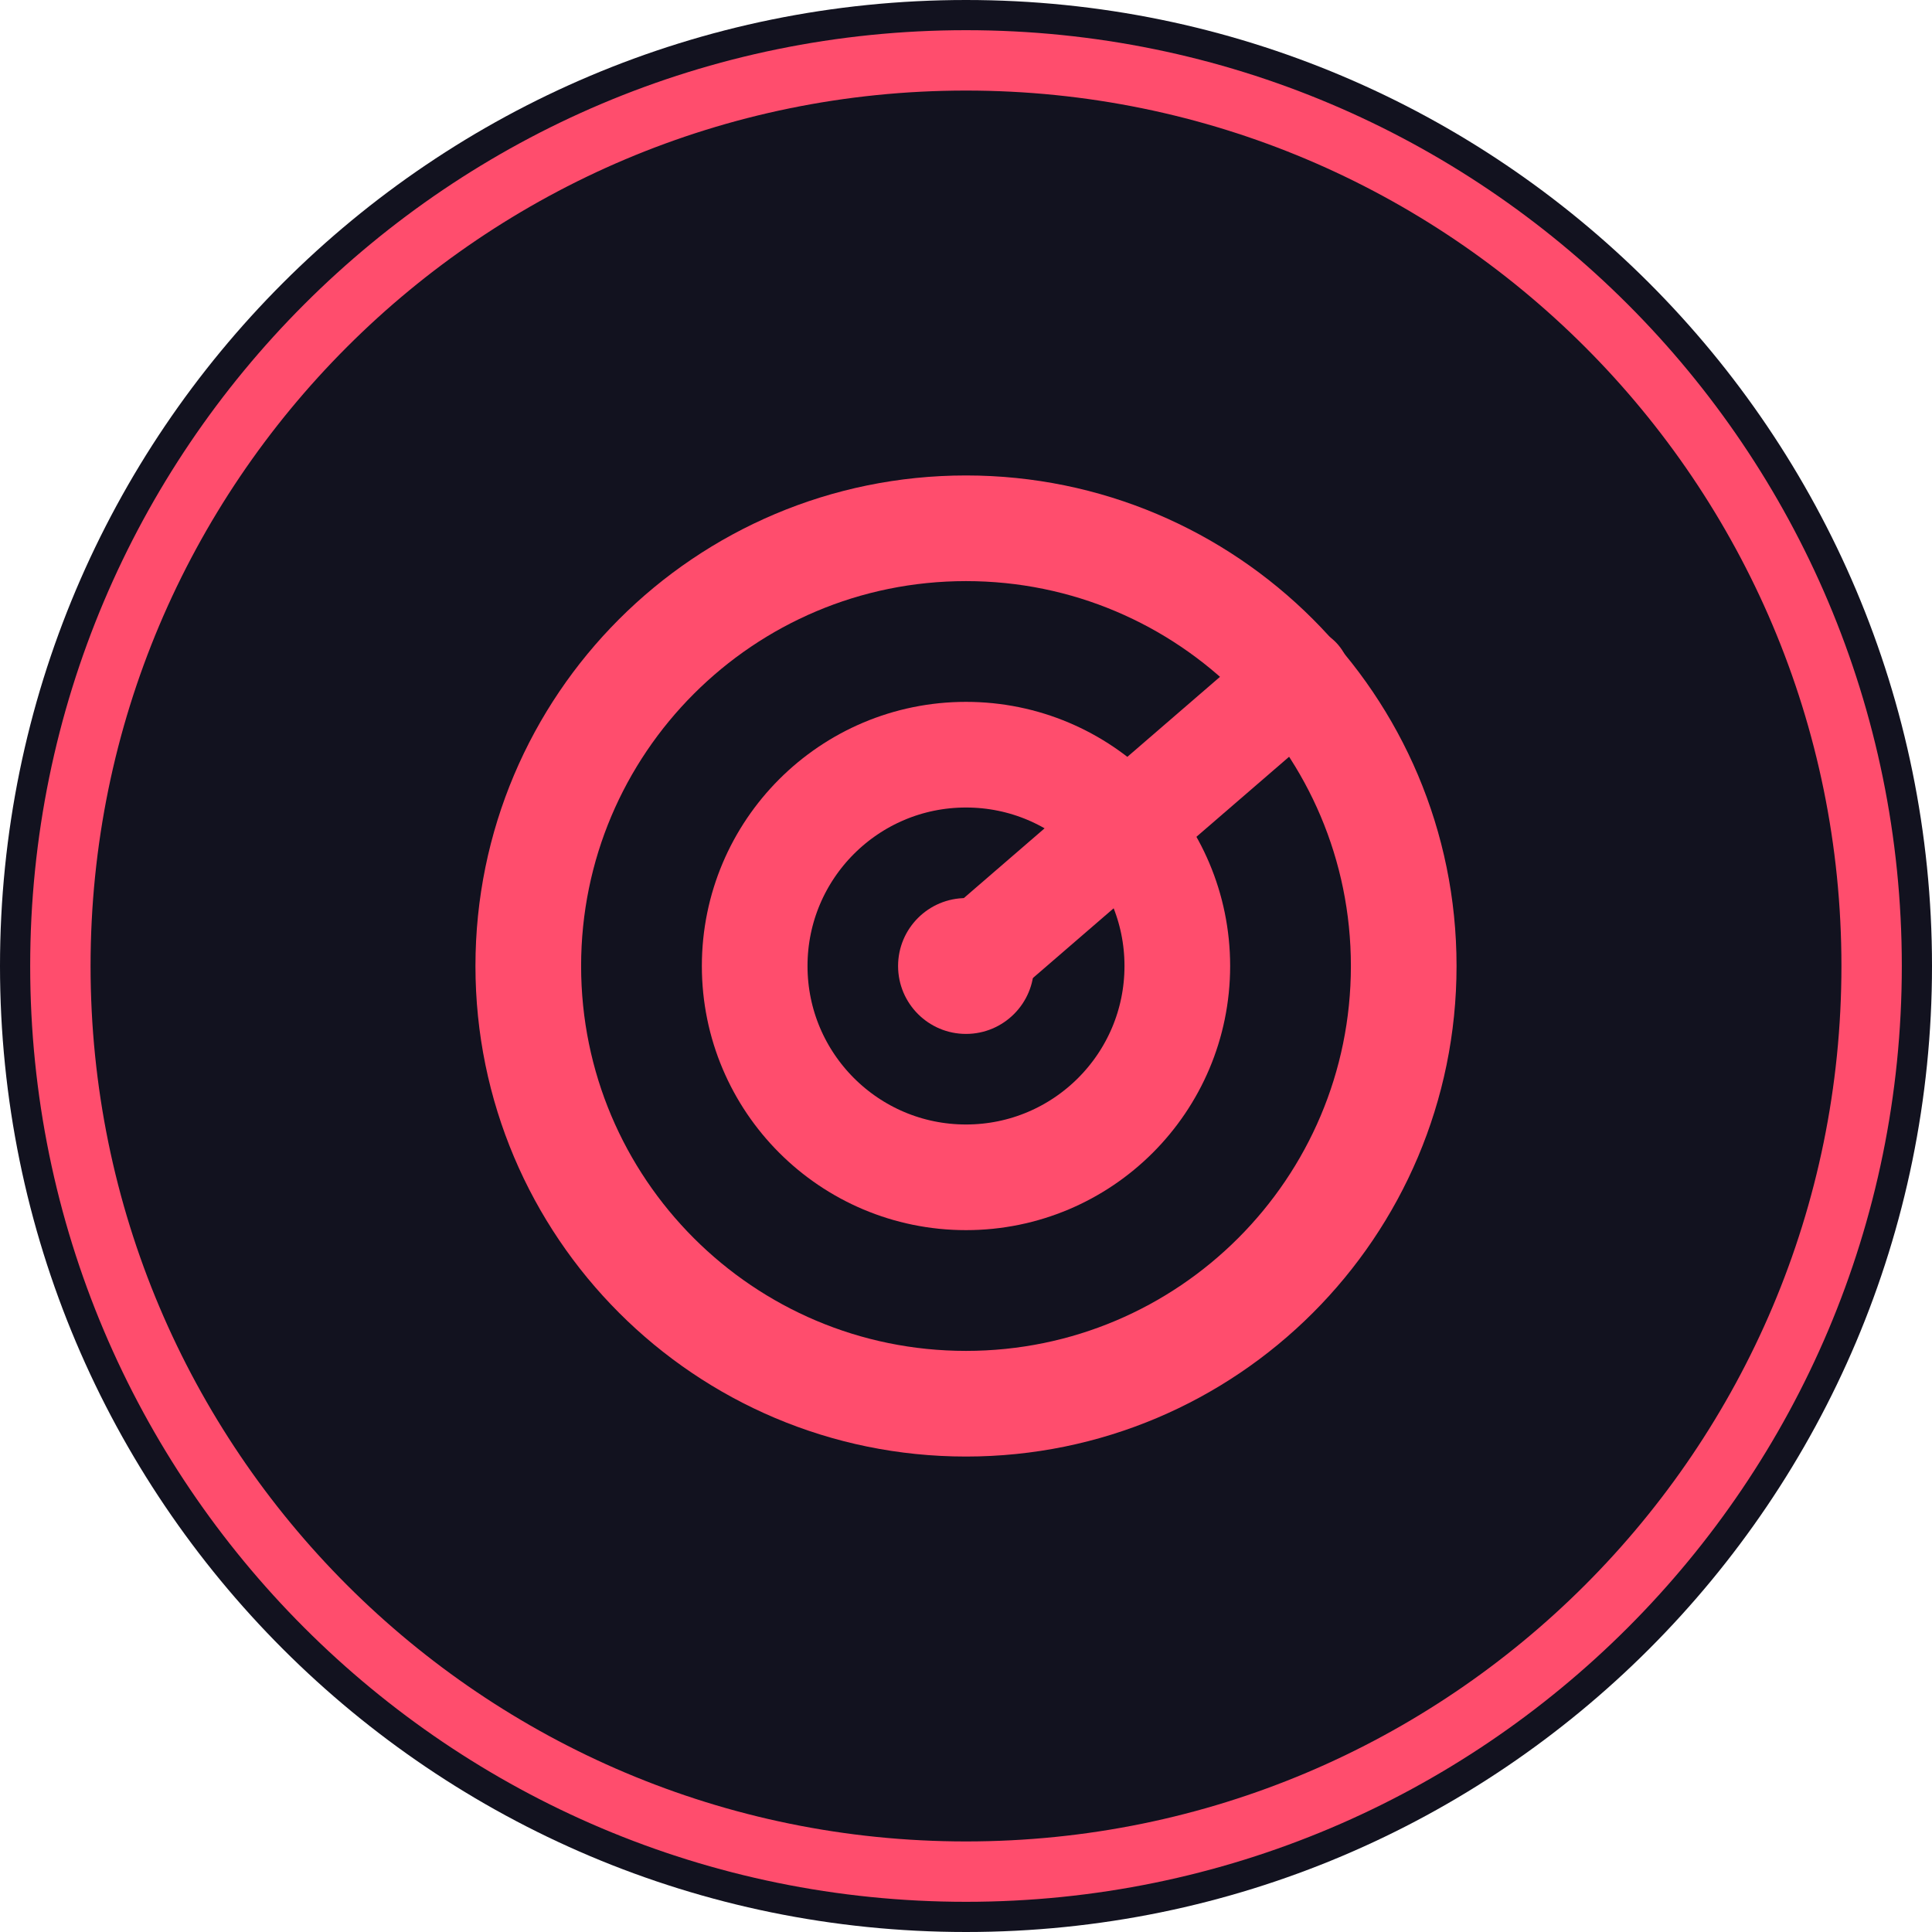
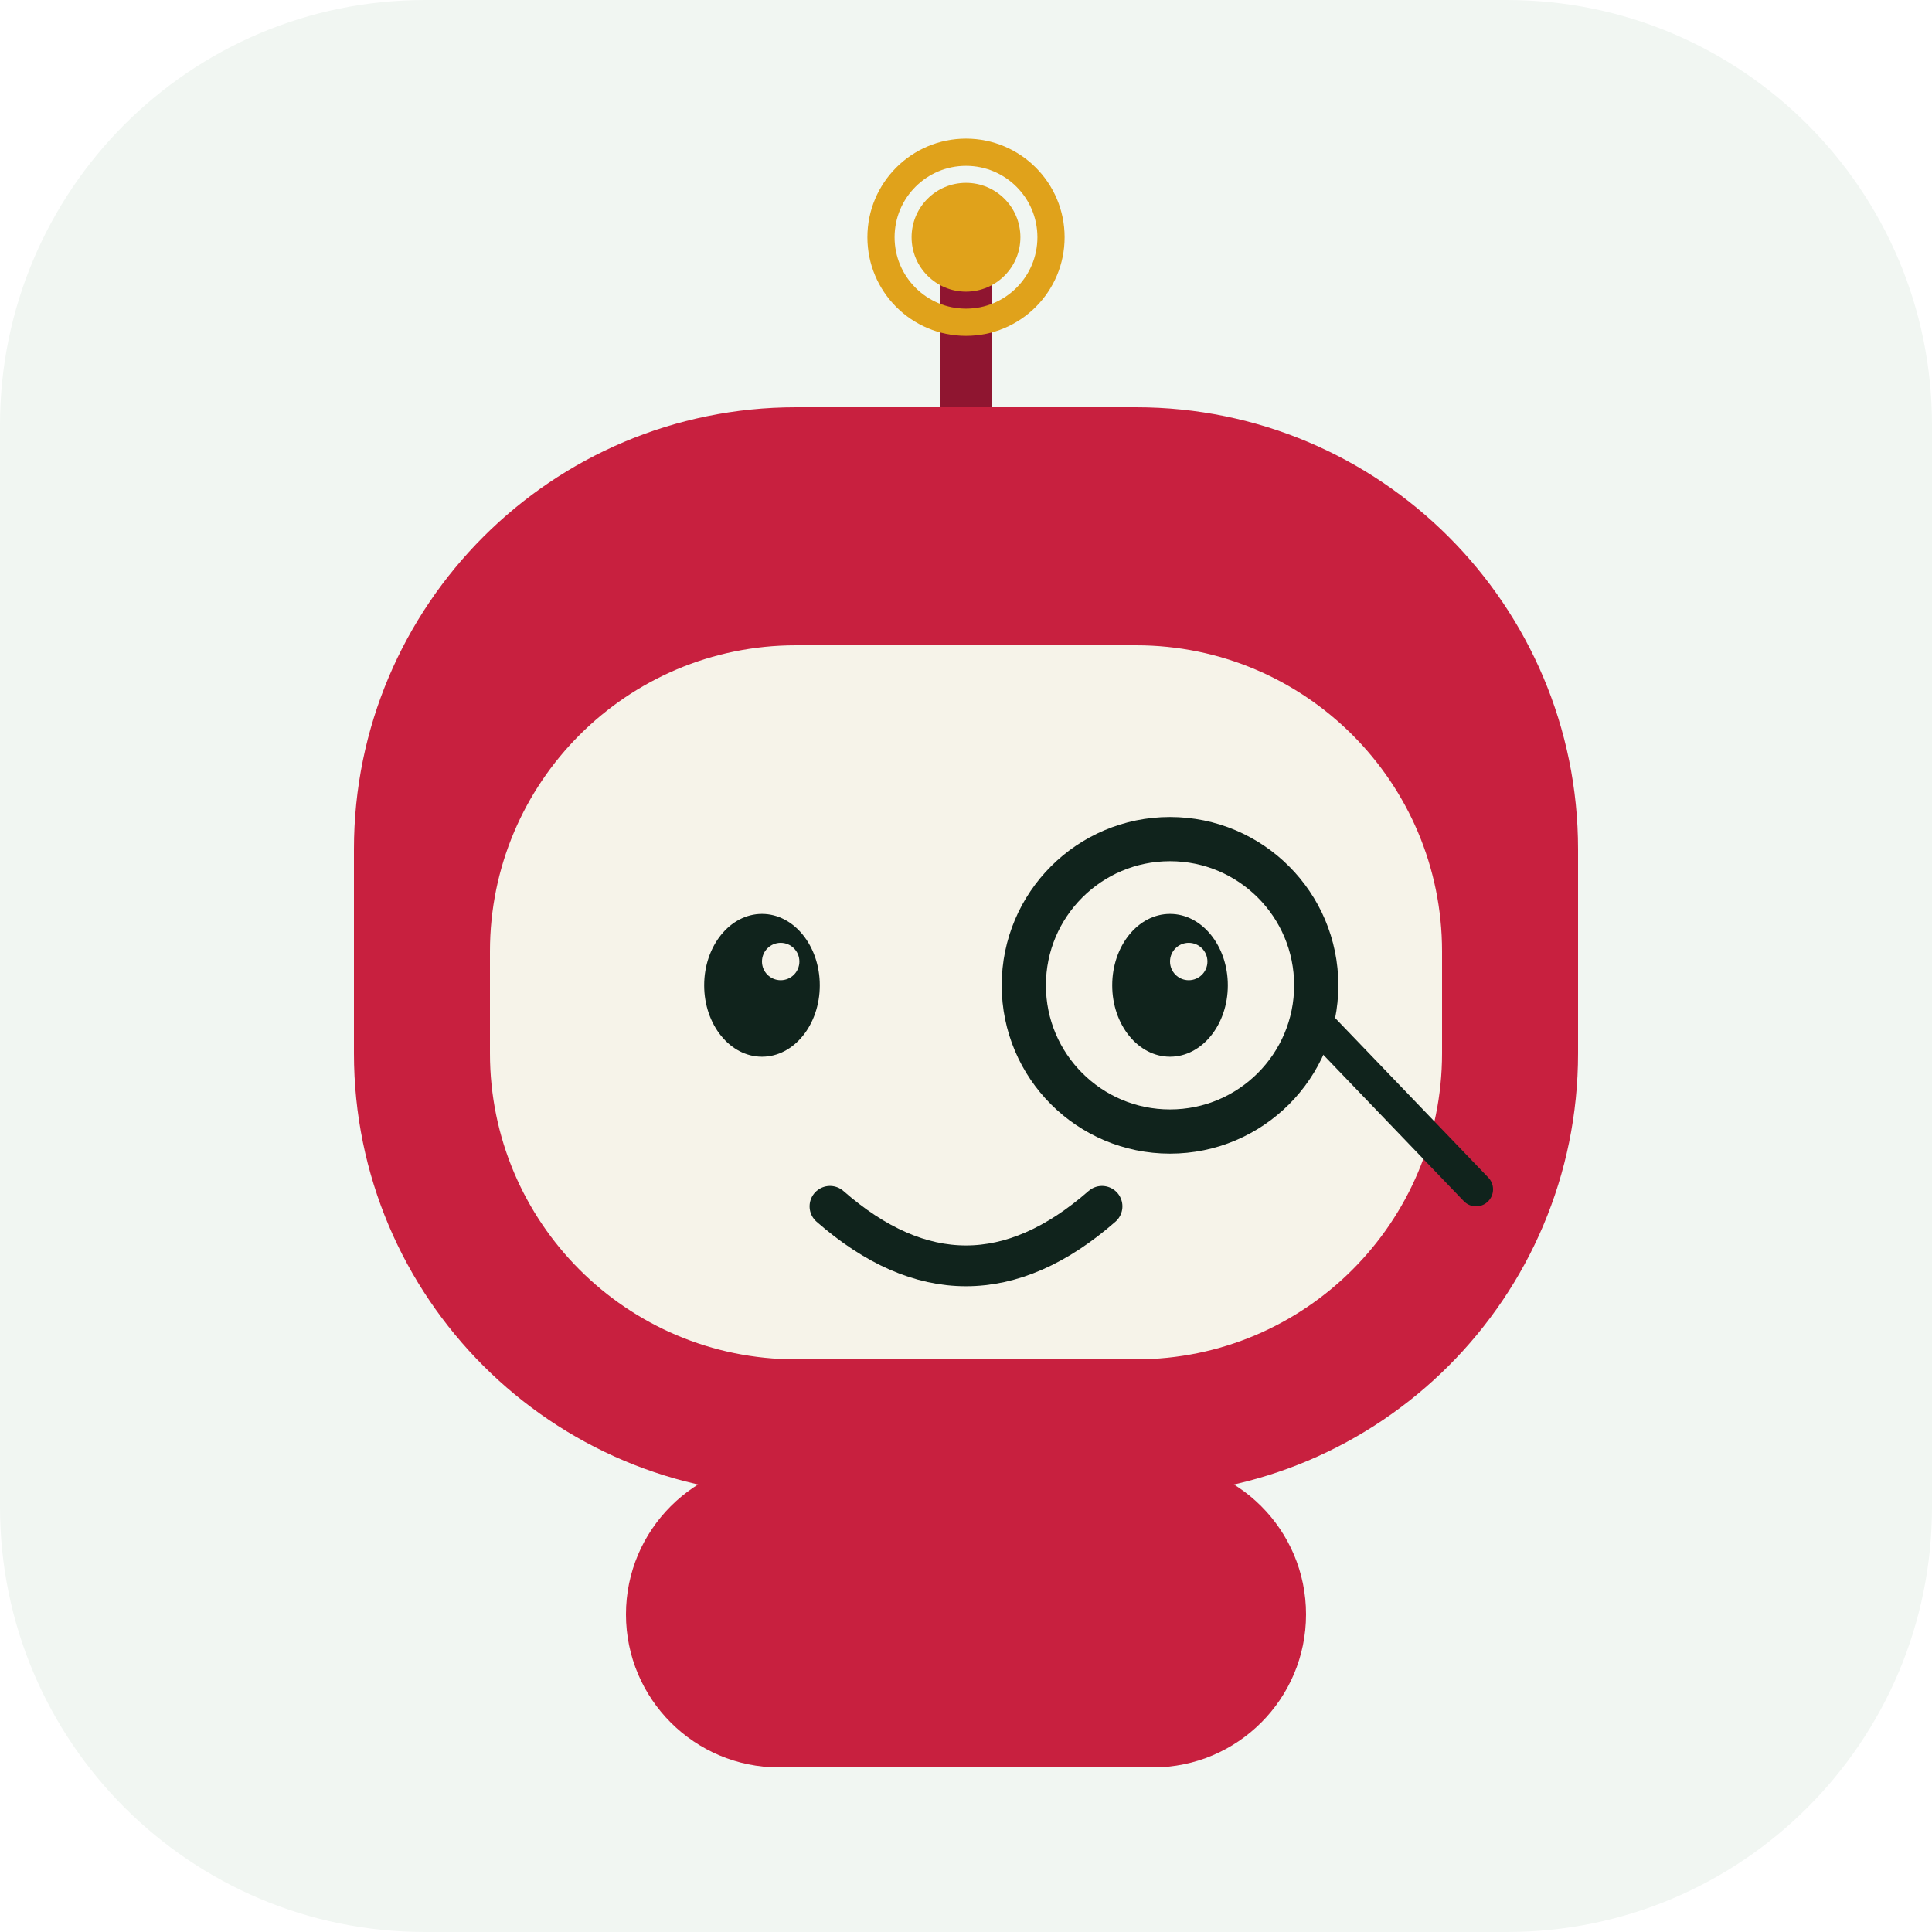
- <svg xmlns="http://www.w3.org/2000/svg" width="256" height="256" viewBox="0 0 256 256">
-   <circle cx="128" cy="128" r="128" fill="#12121F" />
-   <circle cx="128" cy="128" r="120" fill="none" stroke="#FF4D6D" stroke-width="8" />
-   <circle cx="128" cy="128" r="58" fill="none" stroke="#FF4D6D" stroke-width="14" stroke-linecap="round" stroke-linejoin="round" />
-   <circle cx="128" cy="128" r="28" fill="none" stroke="#FF4D6D" stroke-width="14" stroke-linecap="round" stroke-linejoin="round" />
-   <line x1="128" y1="128" x2="172" y2="90" fill="none" stroke="#FF4D6D" stroke-width="14" stroke-linecap="round" stroke-linejoin="round" />
-   <circle cx="128" cy="128" r="9" fill="#FF4D6D" />
+ <svg xmlns="http://www.w3.org/2000/svg" viewBox="0 0 100 100" width="256" height="256">
+   <rect width="100" height="100" rx="22" fill="#f1f6f2" />
+   <g transform="translate(6 7) scale(.88)">
+     <g>
+       <g>
+         <path d="M50 18V8" stroke="#8f1530" stroke-width="3" stroke-linecap="round" />
+         <circle cx="50" cy="6" r="5" fill="none" stroke="#e0a21b" stroke-width="1.6" />
+         <circle cx="50" cy="6" r="3.2" fill="#e0a21b" />
+       </g>
+       <rect x="30" y="78" width="40" height="18" rx="9" fill="#c8203f" />
+       <rect x="14" y="16" width="72" height="64" rx="26" fill="#c8203f" />
+       <rect x="22" y="30" width="56" height="42" rx="18" fill="#f6f3e9" />
+       <g>
+         <g>
+           <g>
+             <ellipse cx="38" cy="50" rx="3.4" ry="4.2" fill="#10231c" />
+             <circle cx="39.1" cy="48.6" r="1.1" fill="#f6f3e9" />
+           </g>
+           <g>
+             <ellipse cx="62" cy="50" rx="3.4" ry="4.2" fill="#10231c" />
+             <circle cx="63.1" cy="48.6" r="1.1" fill="#f6f3e9" />
+           </g>
+         </g>
+       </g>
+       <path d="M42 63q8 7 16 0" stroke="#10231c" stroke-width="2.4" stroke-linecap="round" fill="none" />
+       <g>
+         <circle cx="62" cy="50" r="8.6" fill="none" stroke="#10231c" stroke-width="2.6" />
+         <path d="M70.4 52L80 62" stroke="#10231c" stroke-width="2" stroke-linecap="round" />
+       </g>
+     </g>
+   </g>
</svg>
